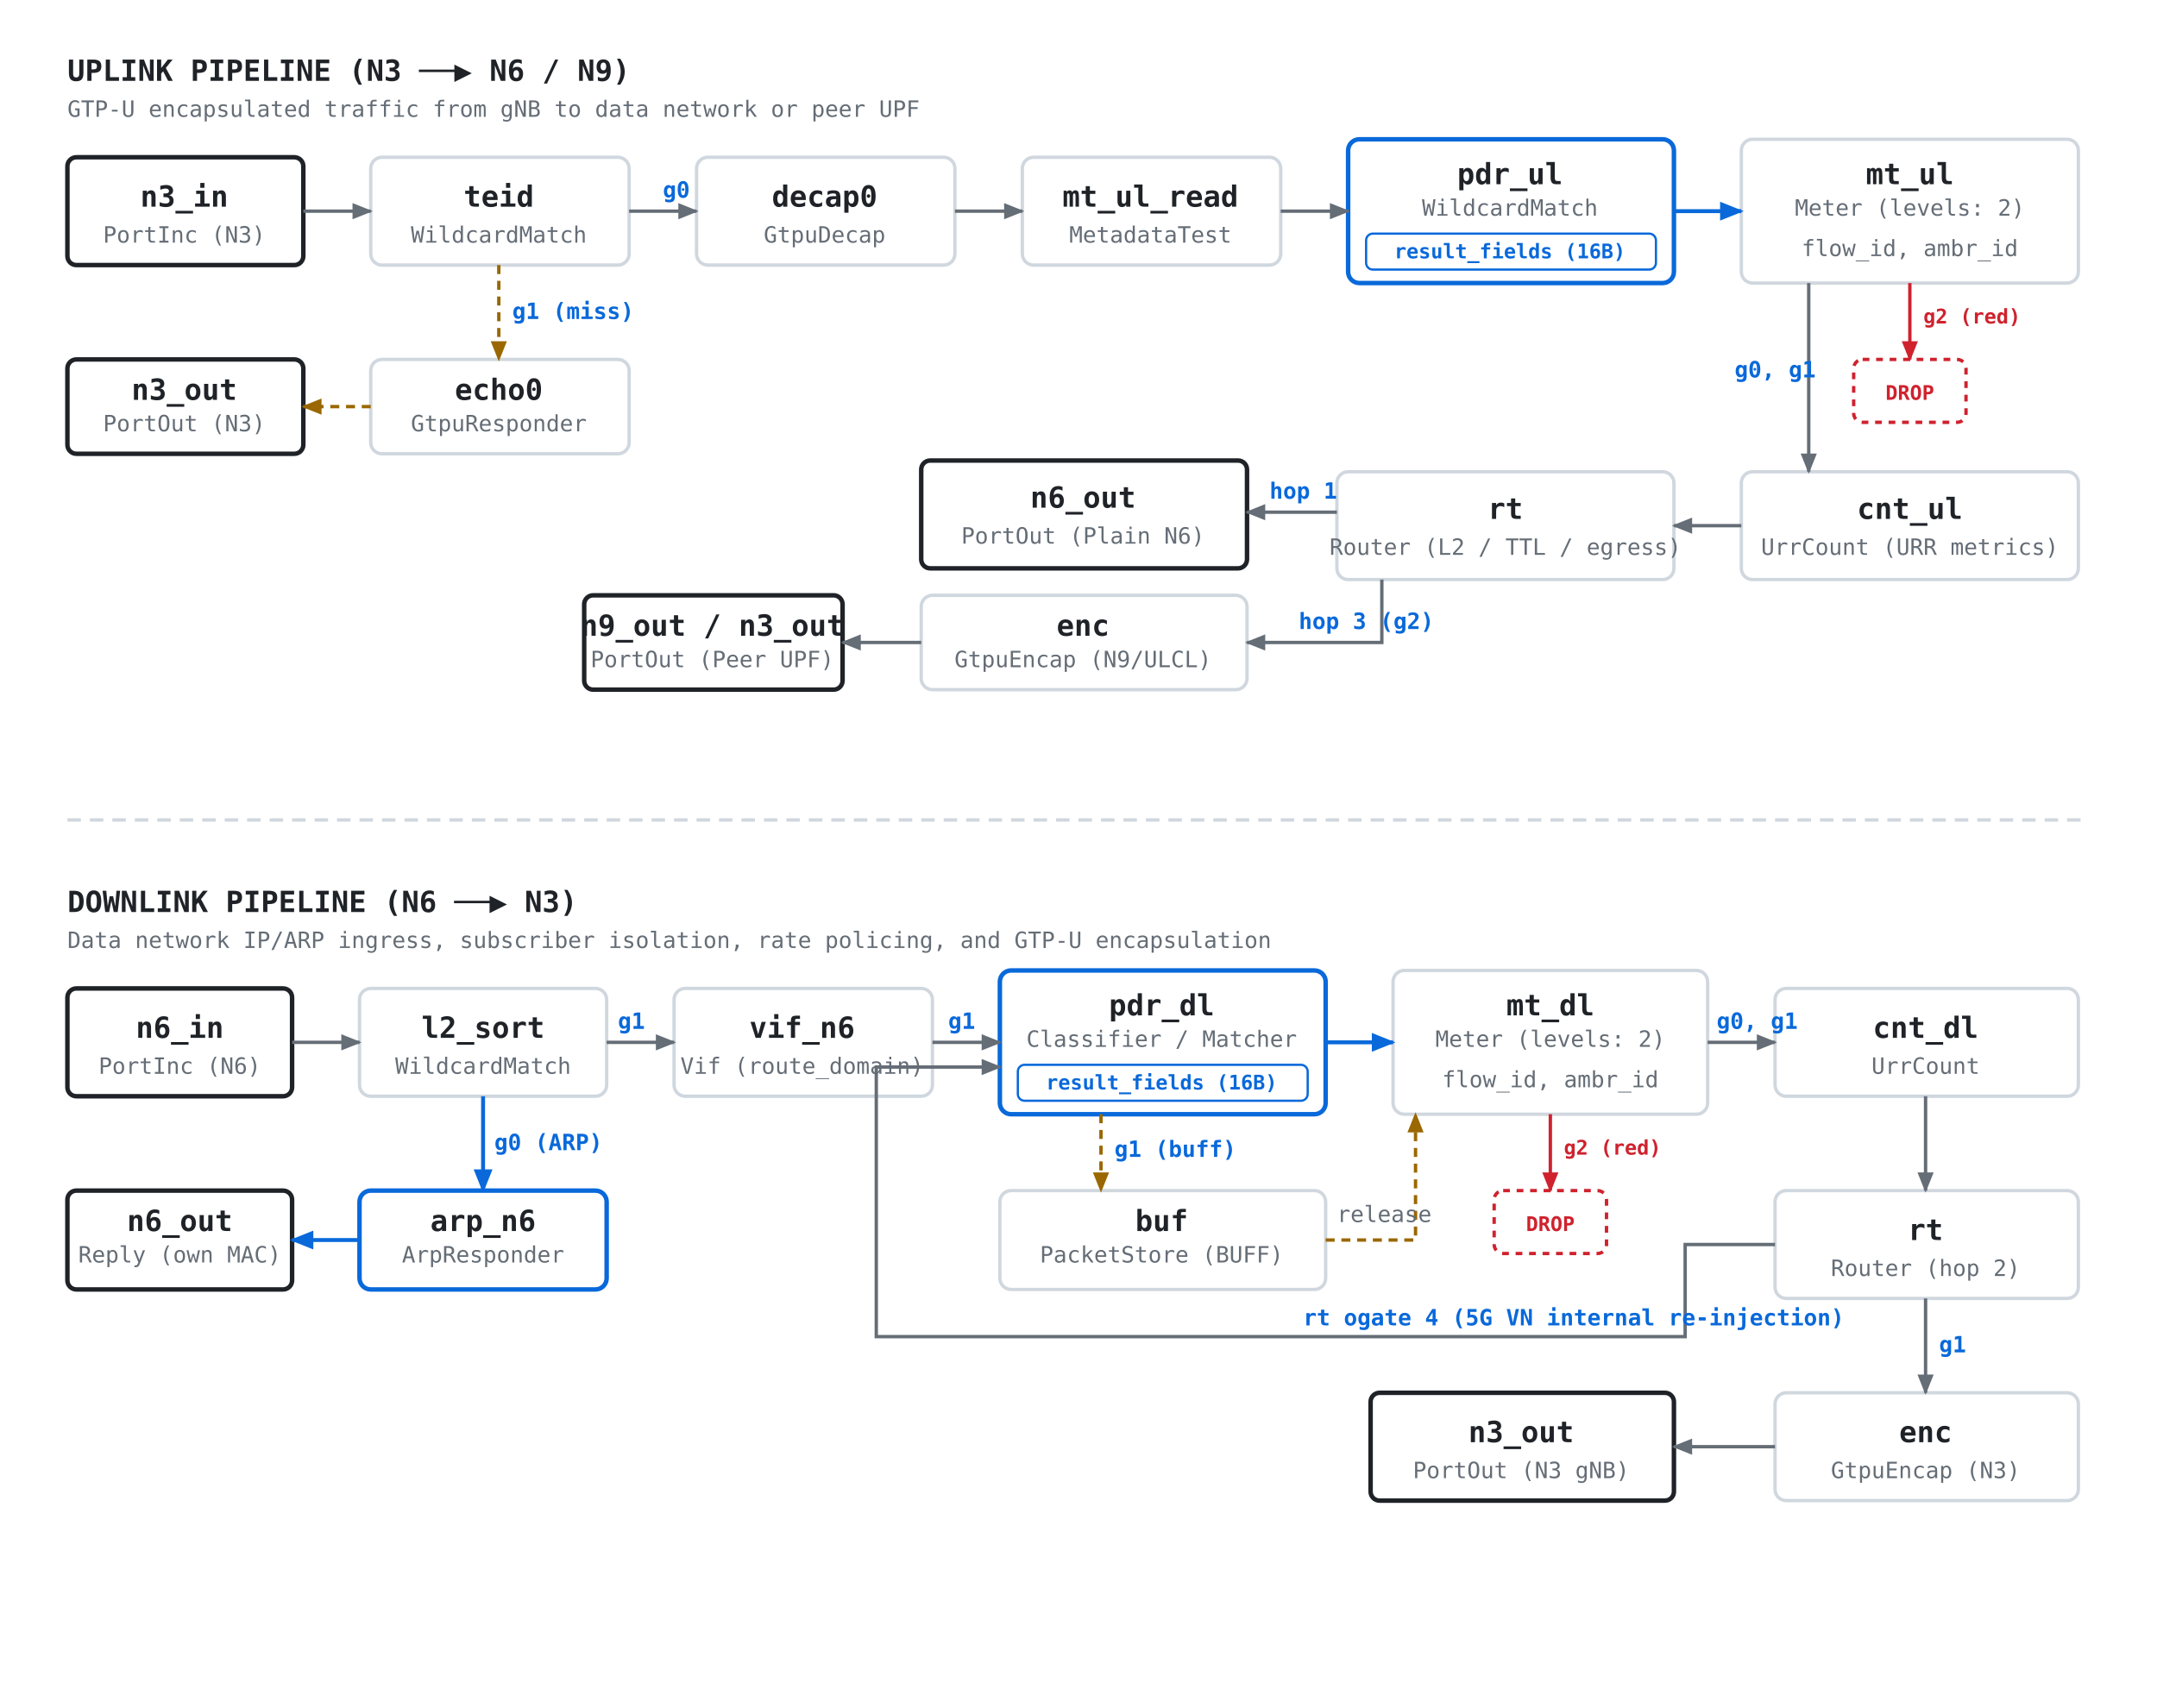
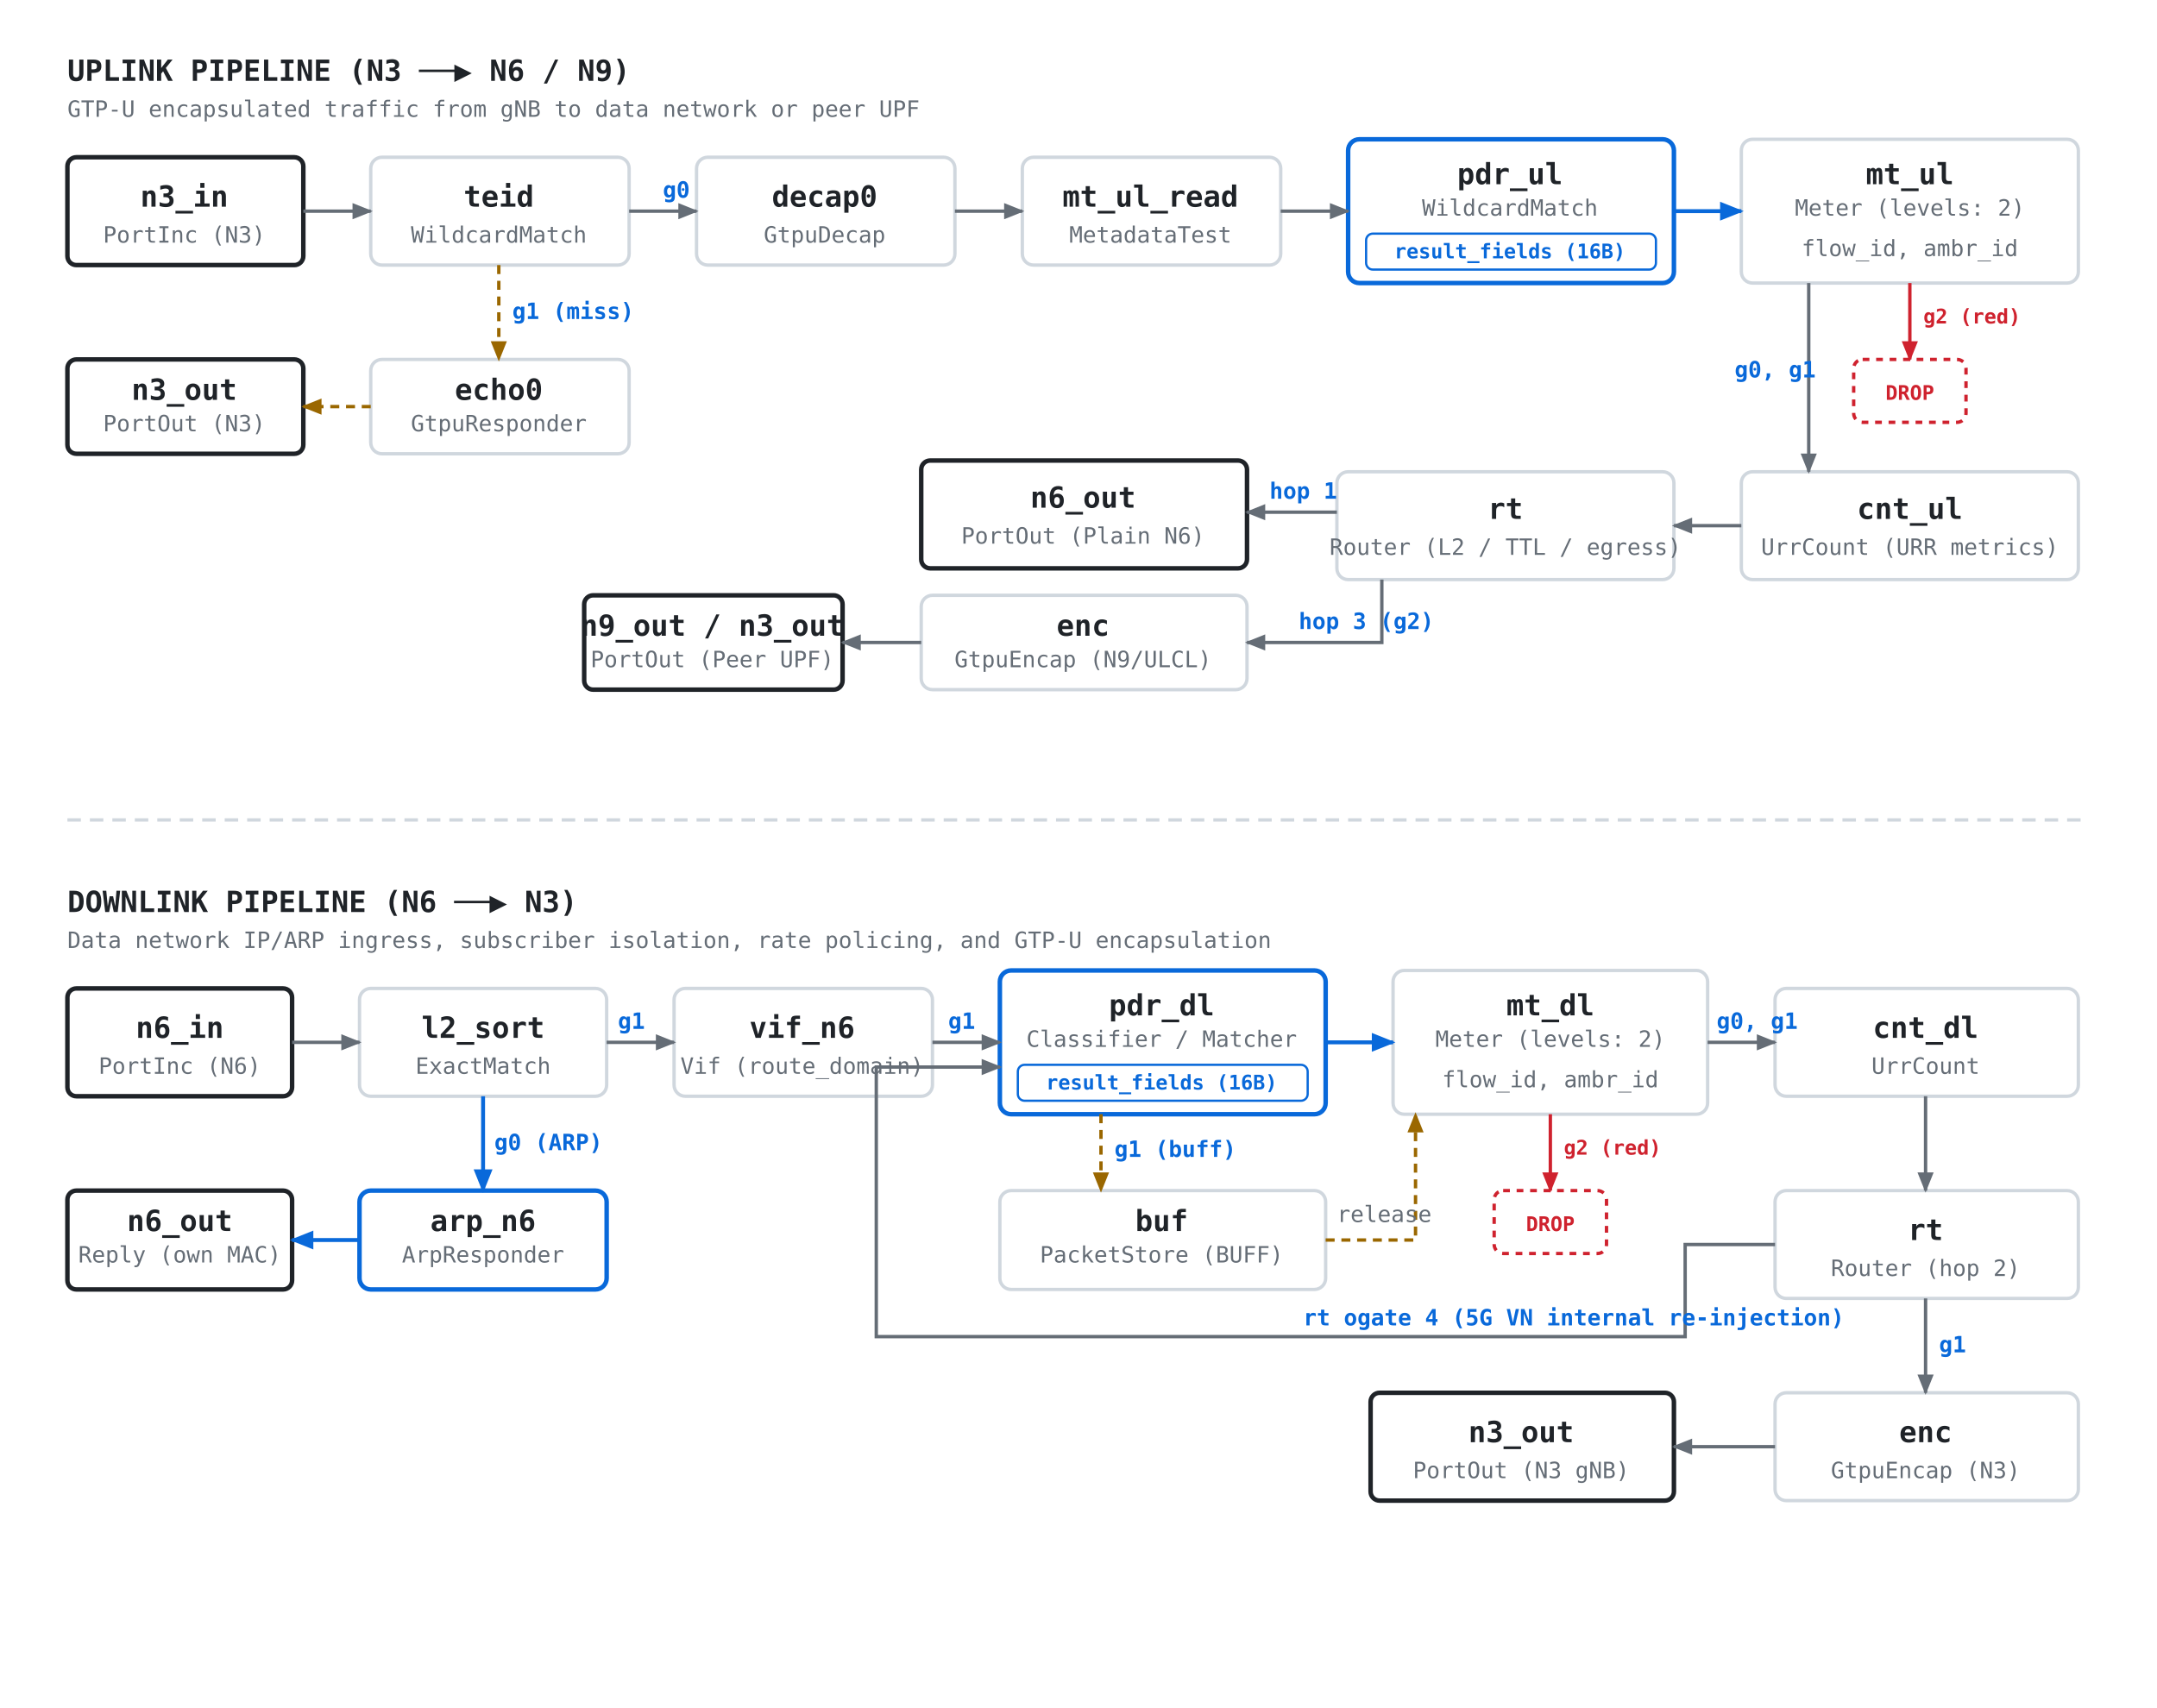
<svg xmlns="http://www.w3.org/2000/svg" viewBox="0 0 960 760" width="100%" height="100%">
  <defs>
    <marker id="arr" viewBox="0 0 10 10" refX="9" refY="5" markerWidth="6" markerHeight="6" orient="auto">
      <path d="M 0 1 L 10 5 L 0 9 z" fill="var(--muted, #656d76)" />
    </marker>
    <marker id="arr-accent" viewBox="0 0 10 10" refX="9" refY="5" markerWidth="6" markerHeight="6" orient="auto">
      <path d="M 0 1 L 10 5 L 0 9 z" fill="var(--accent, #0969da)" />
    </marker>
    <marker id="arr-warning" viewBox="0 0 10 10" refX="9" refY="5" markerWidth="6" markerHeight="6" orient="auto">
      <path d="M 0 1 L 10 5 L 0 9 z" fill="var(--warning, #9a6700)" />
    </marker>
    <marker id="arr-error" viewBox="0 0 10 10" refX="9" refY="5" markerWidth="6" markerHeight="6" orient="auto">
      <path d="M 0 1 L 10 5 L 0 9 z" fill="var(--error, #cf222e)" />
    </marker>
  </defs>
  <style>
    :root {
      --fg: #1f2328;
      --muted: #656d76;
      --border: #d0d7de;
      --surface: #ffffff;
      --accent: #0969da;
      --warning: #9a6700;
      --error: #cf222e;
    }
    @media (prefers-color-scheme: dark) {
      :root {
        --fg: #e6edf3;
        --muted: #848d97;
        --border: #30363d;
        --surface: #0d1117;
        --accent: #2f81f7;
        --warning: #d29922;
        --error: #f85149;
      }
    }
    text { font-family: ui-monospace, SFMono-Regular, Menlo, Monaco, Consolas, monospace; }
    .label { font-size: 13px; font-weight: 600; fill: var(--fg, #1f2328); }
    .sub { font-size: 10px; fill: var(--muted, #656d76); }
    .gate { font-size: 10px; font-weight: 700; fill: var(--accent, #0969da); }
    .tag { font-size: 9px; font-weight: 700; }
    .flow-line { fill: none; stroke: var(--muted, #656d76); stroke-width: 1.5; marker-end: url(#arr); }
    .flow-accent { fill: none; stroke: var(--accent, #0969da); stroke-width: 1.75; marker-end: url(#arr-accent); }
    .flow-warning { fill: none; stroke: var(--warning, #9a6700); stroke-width: 1.5; stroke-dasharray: 4 3; marker-end: url(#arr-warning); }
    .flow-error { fill: none; stroke: var(--error, #cf222e); stroke-width: 1.5; marker-end: url(#arr-error); }
    .box { fill: var(--surface, #ffffff); stroke: var(--border, #d0d7de); stroke-width: 1.5; rx: 5; }
    .box-hl { fill: var(--surface, #ffffff); stroke: var(--accent, #0969da); stroke-width: 2; rx: 5; }
    .box-port { fill: var(--surface, #ffffff); stroke: var(--fg, #1f2328); stroke-width: 2; rx: 4; }
    .box-drop { fill: var(--surface, #ffffff); stroke: var(--error, #cf222e); stroke-width: 1.5; stroke-dasharray: 3 3; rx: 4; }
    .pill { rx: 3; stroke-width: 1; }
  </style>
  <g transform="translate(30, 20)">
    <text x="0" y="16" class="label" font-size="15">UPLINK PIPELINE (N3 ──▶ N6 / N9)</text>
    <text x="0" y="32" class="sub">GTP-U encapsulated traffic from gNB to data network or peer UPF</text>
    <g transform="translate(0, 50)">
      <rect class="box-port" width="105" height="48" />
      <text x="52" y="22" text-anchor="middle" class="label">n3_in</text>
      <text x="52" y="38" text-anchor="middle" class="sub">PortInc (N3)</text>
    </g>
    <g transform="translate(135, 50)">
      <rect class="box" width="115" height="48" />
      <text x="57" y="22" text-anchor="middle" class="label">teid</text>
      <text x="57" y="38" text-anchor="middle" class="sub">WildcardMatch</text>
    </g>
    <g transform="translate(280, 50)">
      <rect class="box" width="115" height="48" />
      <text x="57" y="22" text-anchor="middle" class="label">decap0</text>
      <text x="57" y="38" text-anchor="middle" class="sub">GtpuDecap</text>
    </g>
    <g transform="translate(425, 50)">
      <rect class="box" width="115" height="48" />
      <text x="57" y="22" text-anchor="middle" class="label">mt_ul_read</text>
      <text x="57" y="38" text-anchor="middle" class="sub">MetadataTest</text>
    </g>
    <g transform="translate(570, 42)">
      <rect class="box-hl" width="145" height="64" />
      <text x="72" y="20" text-anchor="middle" class="label" fill="var(--accent, #0969da)">pdr_ul</text>
      <text x="72" y="34" text-anchor="middle" class="sub">WildcardMatch</text>
      <rect x="8" y="42" width="129" height="16" class="pill" fill="var(--surface, #ffffff)" stroke="var(--accent, #0969da)" />
      <text x="72" y="53" text-anchor="middle" class="tag" fill="var(--accent, #0969da)">result_fields (16B)</text>
    </g>
    <g transform="translate(745, 42)">
      <rect class="box" width="150" height="64" />
      <text x="75" y="20" text-anchor="middle" class="label">mt_ul</text>
      <text x="75" y="34" text-anchor="middle" class="sub">Meter (levels: 2)</text>
      <text x="75" y="52" text-anchor="middle" class="sub">flow_id, ambr_id</text>
    </g>
    <path class="flow-line" d="M 105 74 L 135 74" />
    <path class="flow-line" d="M 250 74 L 280 74" />
    <text x="265" y="68" class="gate">g0</text>
    <path class="flow-line" d="M 395 74 L 425 74" />
    <path class="flow-line" d="M 540 74 L 570 74" />
    <path class="flow-accent" d="M 715 74 L 745 74" />
    <g transform="translate(135, 140)">
      <rect class="box" width="115" height="42" />
      <text x="57" y="18" text-anchor="middle" class="label">echo0</text>
      <text x="57" y="32" text-anchor="middle" class="sub">GtpuResponder</text>
    </g>
    <path class="flow-warning" d="M 192 98 L 192 140" />
    <text x="198" y="122" class="gate" fill="var(--warning, #9a6700)">g1 (miss)</text>
    <g transform="translate(0, 140)">
      <rect class="box-port" width="105" height="42" />
      <text x="52" y="18" text-anchor="middle" class="label">n3_out</text>
      <text x="52" y="32" text-anchor="middle" class="sub">PortOut (N3)</text>
    </g>
    <path class="flow-warning" d="M 135 161 L 105 161" />
    <g transform="translate(795, 140)">
      <rect class="box-drop" width="50" height="28" />
      <text x="25" y="18" text-anchor="middle" class="tag" fill="var(--error, #cf222e)">DROP</text>
    </g>
    <path class="flow-error" d="M 820 106 L 820 140" />
    <text x="826" y="124" class="tag" fill="var(--error, #cf222e)">g2 (red)</text>
    <g transform="translate(745, 190)">
      <rect class="box" width="150" height="48" />
      <text x="75" y="21" text-anchor="middle" class="label">cnt_ul</text>
      <text x="75" y="37" text-anchor="middle" class="sub">UrrCount (URR metrics)</text>
    </g>
    <path class="flow-line" d="M 775 106 L 775 190" />
    <text x="742" y="148" class="gate">g0, g1</text>
    <g transform="translate(565, 190)">
      <rect class="box" width="150" height="48" />
      <text x="75" y="21" text-anchor="middle" class="label">rt</text>
      <text x="75" y="37" text-anchor="middle" class="sub">Router (L2 / TTL / egress)</text>
    </g>
    <path class="flow-line" d="M 745 214 L 715 214" />
    <g transform="translate(380, 185)">
      <rect class="box-port" width="145" height="48" />
      <text x="72" y="21" text-anchor="middle" class="label">n6_out</text>
      <text x="72" y="37" text-anchor="middle" class="sub">PortOut (Plain N6)</text>
    </g>
    <path class="flow-line" d="M 565 208 L 525 208" />
    <text x="535" y="202" class="gate">hop 1</text>
    <g transform="translate(380, 245)">
      <rect class="box" width="145" height="42" />
      <text x="72" y="18" text-anchor="middle" class="label">enc</text>
      <text x="72" y="32" text-anchor="middle" class="sub">GtpuEncap (N9/ULCL)</text>
    </g>
    <path class="flow-line" d="M 585 238 L 585 266 L 525 266" />
    <text x="548" y="260" class="gate">hop 3 (g2)</text>
    <g transform="translate(230, 245)">
      <rect class="box-port" width="115" height="42" />
      <text x="57" y="18" text-anchor="middle" class="label">n9_out / n3_out</text>
      <text x="57" y="32" text-anchor="middle" class="sub">PortOut (Peer UPF)</text>
    </g>
    <path class="flow-line" d="M 380 266 L 345 266" />
  </g>
  <line x1="30" y1="365" x2="930" y2="365" stroke="var(--border, #d0d7de)" stroke-width="1.5" stroke-dasharray="6 4" />
  <g transform="translate(30, 390)">
    <text x="0" y="16" class="label" font-size="15">DOWNLINK PIPELINE (N6 ──▶ N3)</text>
    <text x="0" y="32" class="sub">Data network IP/ARP ingress, subscriber isolation, rate policing, and GTP-U encapsulation</text>
    <g transform="translate(0, 50)">
      <rect class="box-port" width="100" height="48" />
      <text x="50" y="22" text-anchor="middle" class="label">n6_in</text>
      <text x="50" y="38" text-anchor="middle" class="sub">PortInc (N6)</text>
    </g>
    <g transform="translate(130, 50)">
      <rect class="box" width="110" height="48" />
      <text x="55" y="22" text-anchor="middle" class="label">l2_sort</text>
-       <text x="55" y="38" text-anchor="middle" class="sub">WildcardMatch</text>
+       <text x="55" y="38" text-anchor="middle" class="sub">ExactMatch</text>
    </g>
    <path class="flow-line" d="M 100 74 L 130 74" />
    <g transform="translate(130, 140)">
      <rect class="box-hl" width="110" height="44" />
      <text x="55" y="18" text-anchor="middle" class="label" fill="var(--accent, #0969da)">arp_n6</text>
      <text x="55" y="32" text-anchor="middle" class="sub">ArpResponder</text>
    </g>
    <path class="flow-accent" d="M 185 98 L 185 140" />
    <text x="190" y="122" class="gate">g0 (ARP)</text>
    <g transform="translate(0, 140)">
      <rect class="box-port" width="100" height="44" />
      <text x="50" y="18" text-anchor="middle" class="label">n6_out</text>
      <text x="50" y="32" text-anchor="middle" class="sub">Reply (own MAC)</text>
    </g>
    <path class="flow-accent" d="M 130 162 L 100 162" />
    <g transform="translate(270, 50)">
      <rect class="box" width="115" height="48" />
      <text x="57" y="22" text-anchor="middle" class="label">vif_n6</text>
      <text x="57" y="38" text-anchor="middle" class="sub">Vif (route_domain)</text>
    </g>
    <path class="flow-line" d="M 240 74 L 270 74" />
    <text x="245" y="68" class="gate">g1</text>
    <g transform="translate(415, 42)">
      <rect class="box-hl" width="145" height="64" />
      <text x="72" y="20" text-anchor="middle" class="label" fill="var(--accent, #0969da)">pdr_dl</text>
      <text x="72" y="34" text-anchor="middle" class="sub">Classifier / Matcher</text>
      <rect x="8" y="42" width="129" height="16" class="pill" fill="var(--surface, #ffffff)" stroke="var(--accent, #0969da)" />
      <text x="72" y="53" text-anchor="middle" class="tag" fill="var(--accent, #0969da)">result_fields (16B)</text>
    </g>
    <path class="flow-line" d="M 385 74 L 415 74" />
    <text x="392" y="68" class="gate">g1</text>
    <g transform="translate(590, 42)">
      <rect class="box" width="140" height="64" />
      <text x="70" y="20" text-anchor="middle" class="label">mt_dl</text>
      <text x="70" y="34" text-anchor="middle" class="sub">Meter (levels: 2)</text>
      <text x="70" y="52" text-anchor="middle" class="sub">flow_id, ambr_id</text>
    </g>
    <path class="flow-accent" d="M 560 74 L 590 74" />
    <g transform="translate(635, 140)">
      <rect class="box-drop" width="50" height="28" />
      <text x="25" y="18" text-anchor="middle" class="tag" fill="var(--error, #cf222e)">DROP</text>
    </g>
    <path class="flow-error" d="M 660 106 L 660 140" />
    <text x="666" y="124" class="tag" fill="var(--error, #cf222e)">g2 (red)</text>
    <g transform="translate(415, 140)">
      <rect class="box" width="145" height="44" />
      <text x="72" y="18" text-anchor="middle" class="label">buf</text>
      <text x="72" y="32" text-anchor="middle" class="sub">PacketStore (BUFF)</text>
    </g>
    <path class="flow-warning" d="M 460 106 L 460 140" />
    <text x="466" y="125" class="gate" fill="var(--warning, #9a6700)">g1 (buff)</text>
    <path class="flow-warning" d="M 560 162 L 600 162 L 600 106" />
    <text x="565" y="154" class="sub">release</text>
    <g transform="translate(760, 50)">
      <rect class="box" width="135" height="48" />
      <text x="67" y="22" text-anchor="middle" class="label">cnt_dl</text>
      <text x="67" y="38" text-anchor="middle" class="sub">UrrCount</text>
    </g>
    <path class="flow-line" d="M 730 74 L 760 74" />
    <text x="734" y="68" class="gate">g0, g1</text>
    <g transform="translate(760, 140)">
      <rect class="box" width="135" height="48" />
      <text x="67" y="22" text-anchor="middle" class="label">rt</text>
      <text x="67" y="38" text-anchor="middle" class="sub">Router (hop 2)</text>
    </g>
    <path class="flow-line" d="M 827 98 L 827 140" />
    <g transform="translate(760, 230)">
      <rect class="box" width="135" height="48" />
      <text x="67" y="22" text-anchor="middle" class="label">enc</text>
      <text x="67" y="38" text-anchor="middle" class="sub">GtpuEncap (N3)</text>
    </g>
    <path class="flow-line" d="M 827 188 L 827 230" />
    <text x="833" y="212" class="gate">g1</text>
    <path class="flow-line" d="M 760 164 L 720 164 L 720 205 L 360 205 L 360 85 L 415 85" />
    <text x="550" y="200" class="gate">rt ogate 4 (5G VN internal re-injection)</text>
    <g transform="translate(580, 230)">
      <rect class="box-port" width="135" height="48" />
      <text x="67" y="22" text-anchor="middle" class="label">n3_out</text>
      <text x="67" y="38" text-anchor="middle" class="sub">PortOut (N3 gNB)</text>
    </g>
    <path class="flow-line" d="M 760 254 L 715 254" />
  </g>
</svg>
